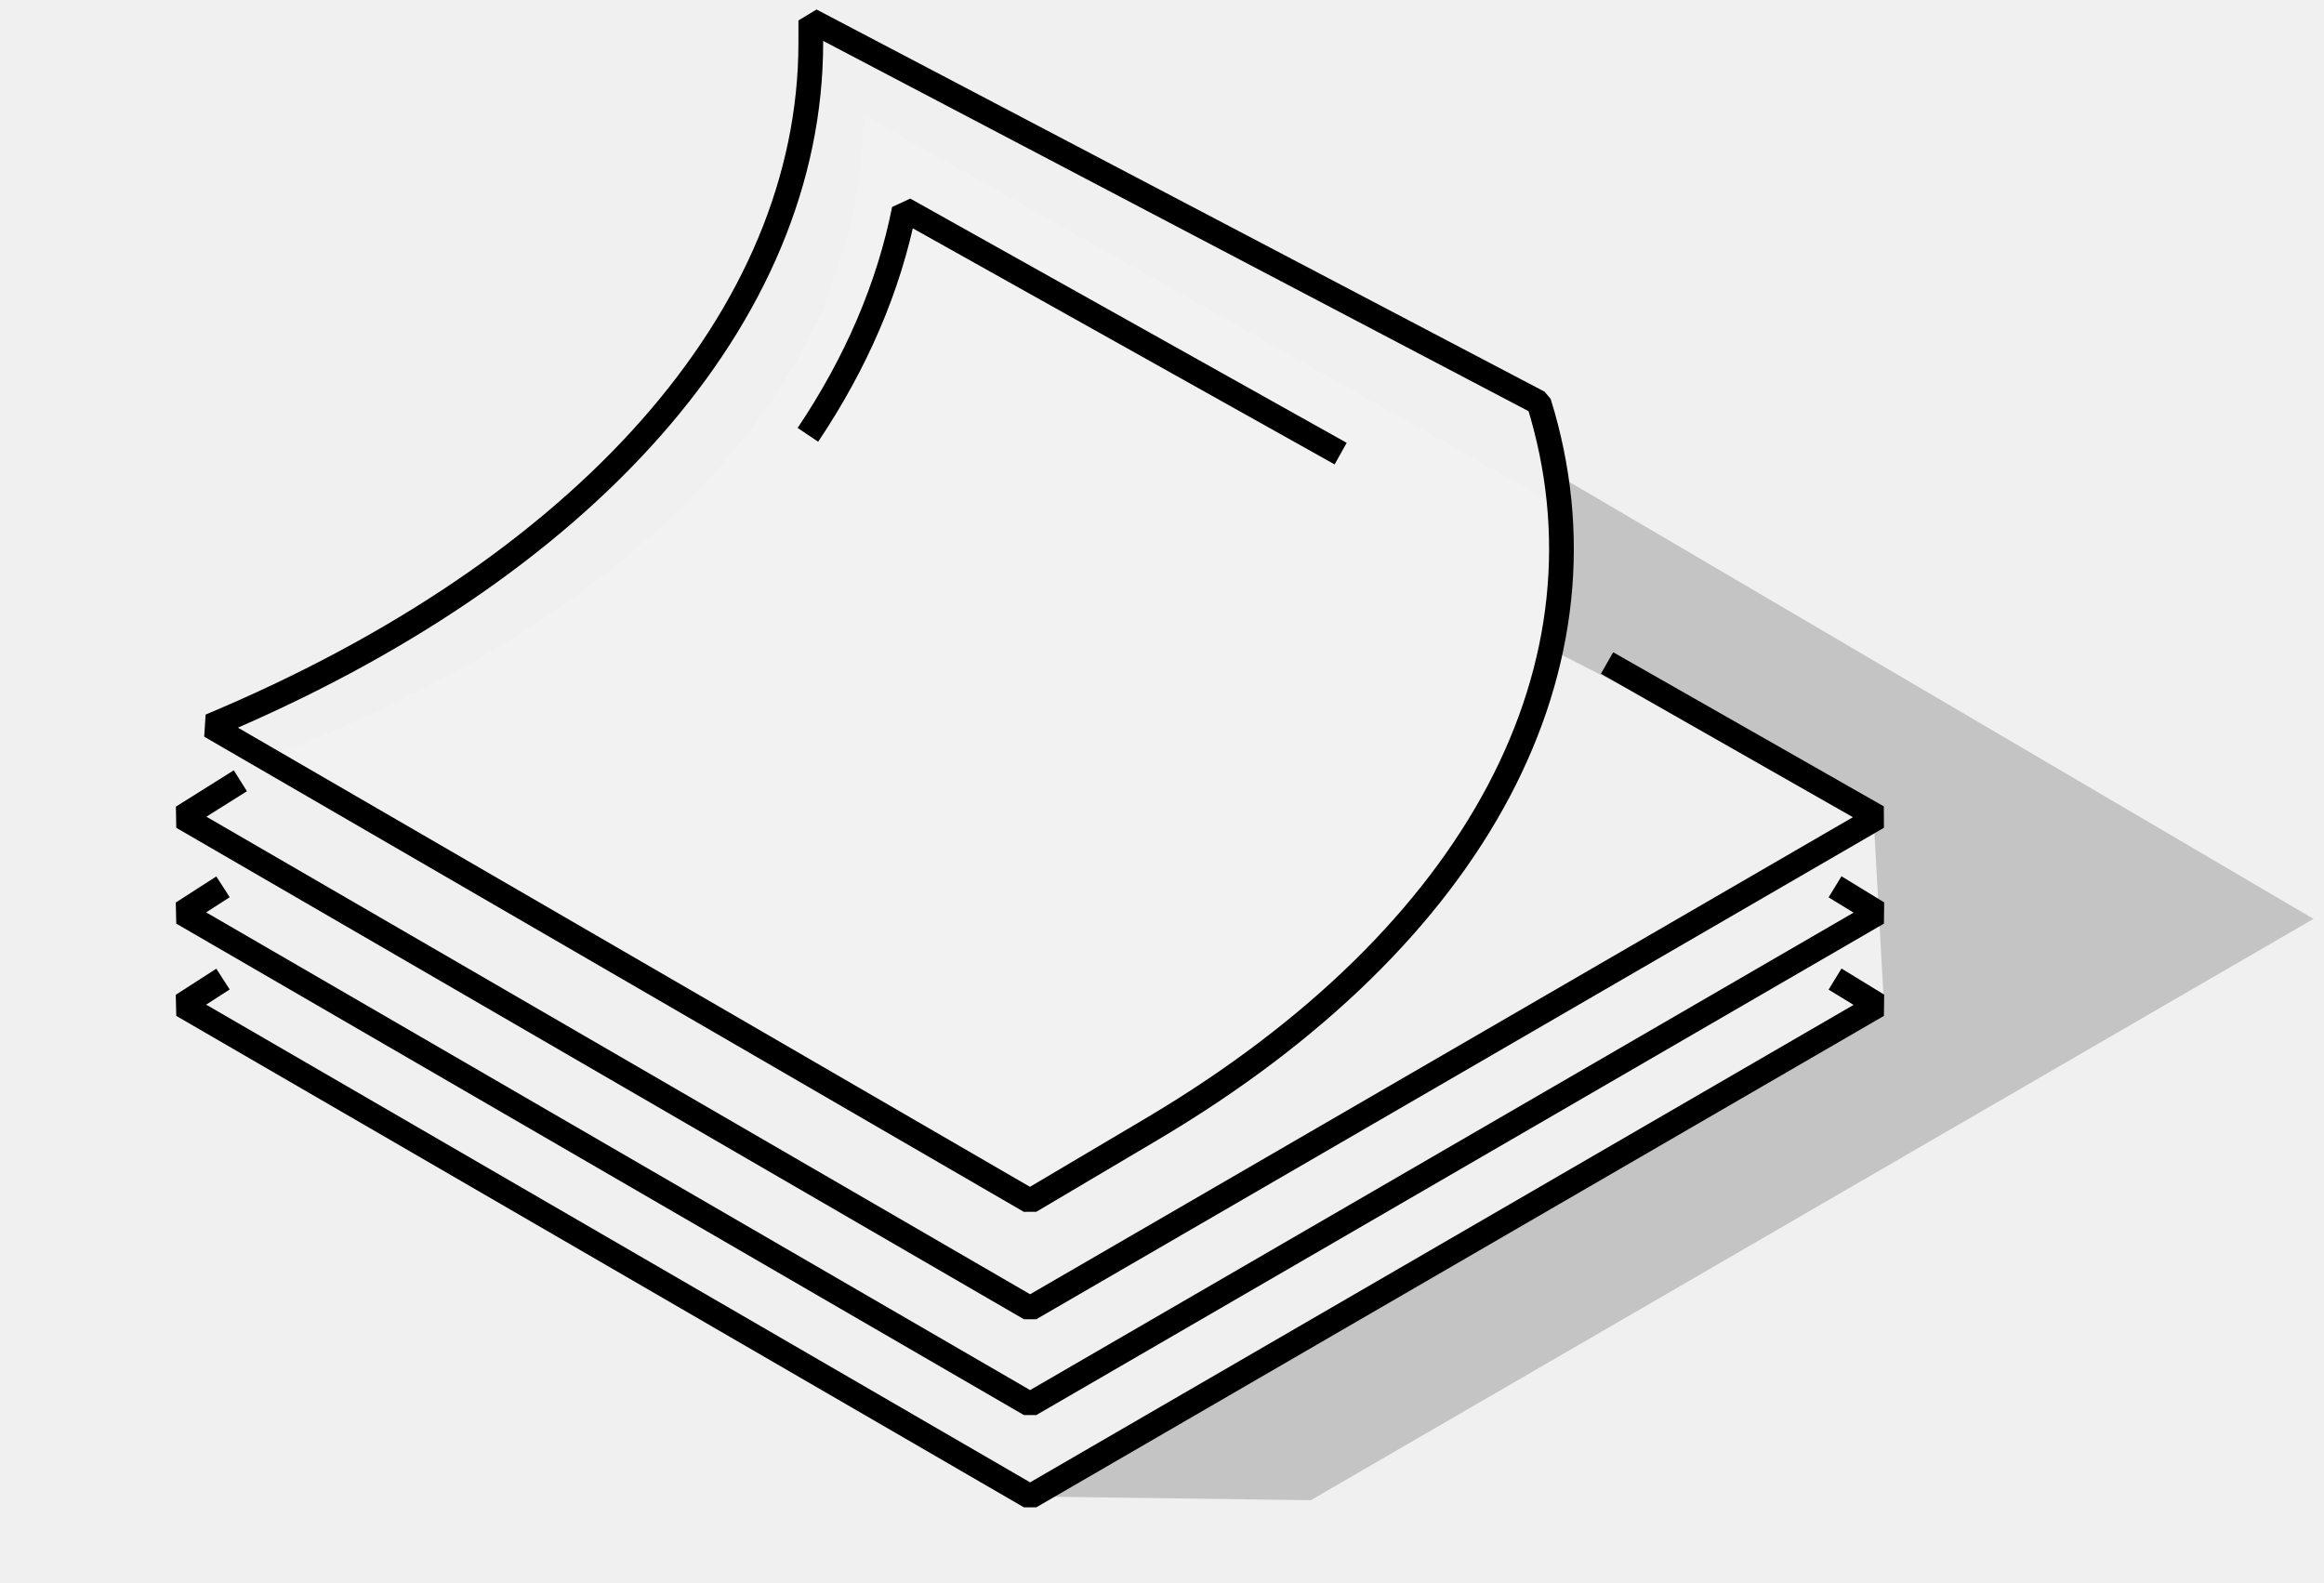
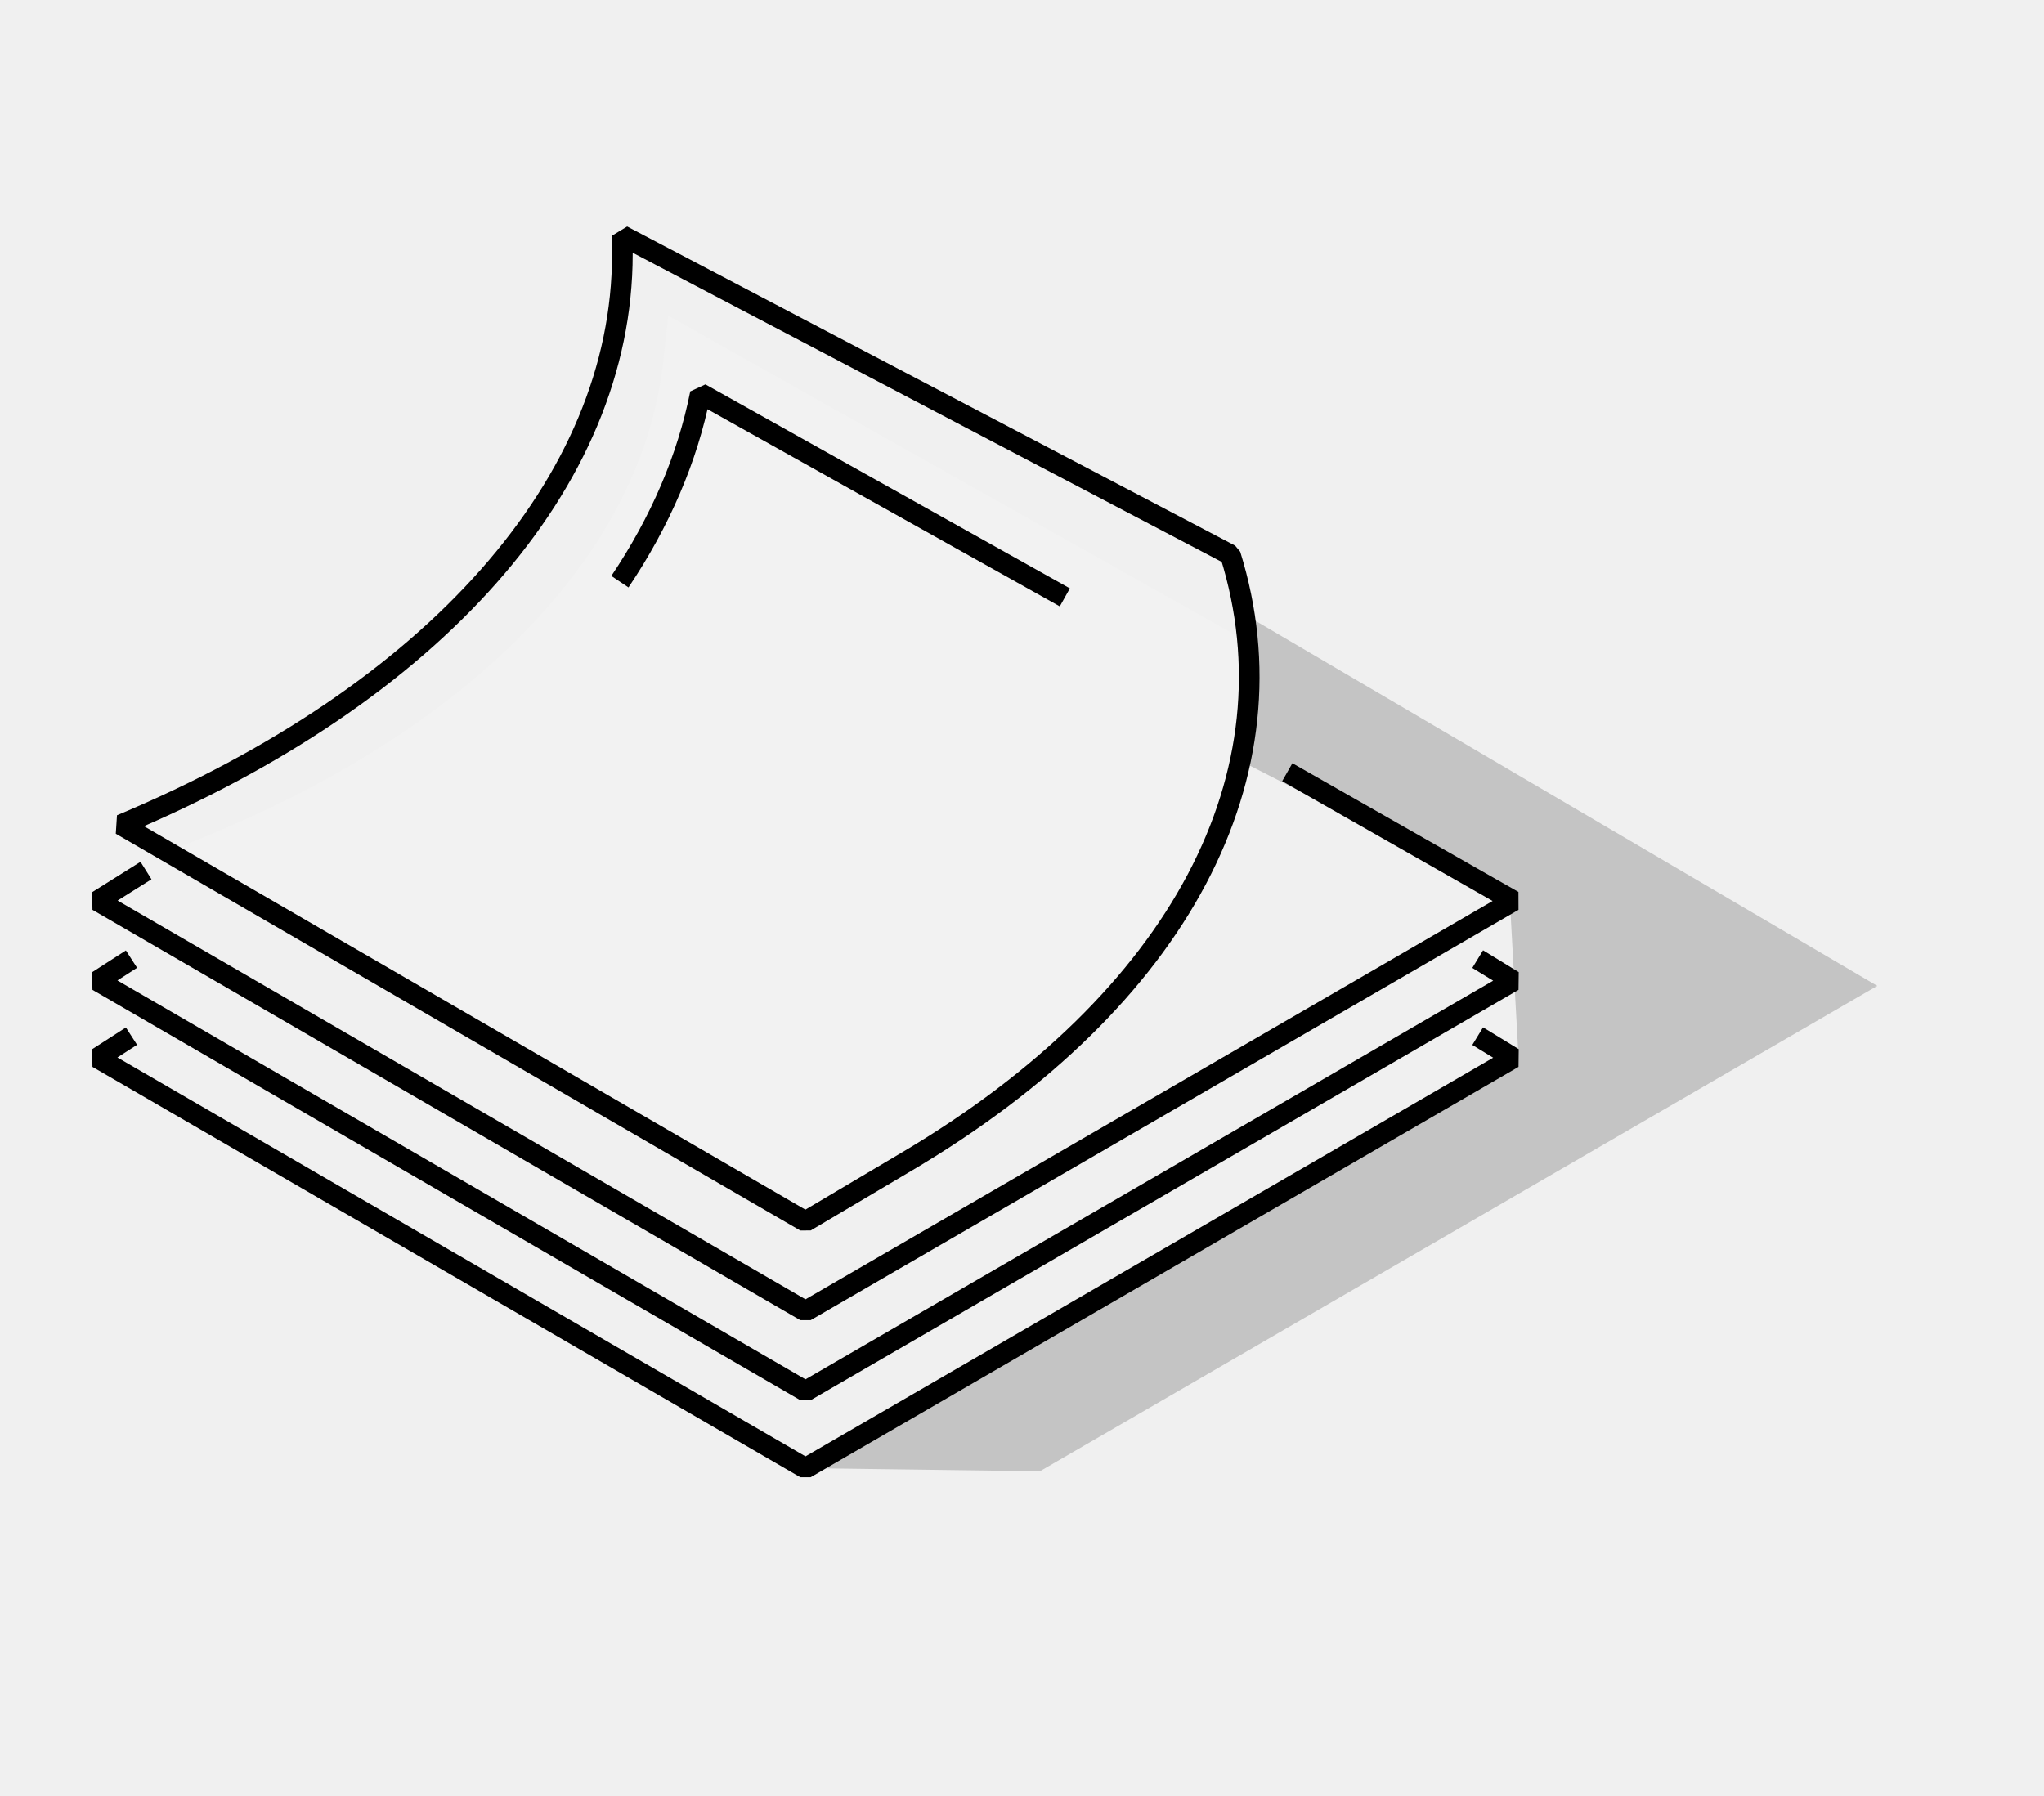
- <svg xmlns="http://www.w3.org/2000/svg" width="94" height="64" viewBox="0 0 94 64" fill="none">
-   <path d="M76.231 40.438L93.576 37.169L53.017 60.684L41.576 60.531L76.231 40.438Z" fill="#C4C4C4" />
-   <path d="M63.127 19.29L93.577 37.169L76.244 41.403L75.775 32.934L62.658 26.23L63.127 19.29Z" fill="#C4C4C4" />
-   <path d="M65.001 26.818L75.949 33.052L41.665 52.931L7.38 33.052L9.722 31.582M9.02 35.872L7.38 36.928L41.665 56.807L75.949 36.928L74.223 35.872M9.02 39.604L7.38 40.66L41.665 60.539L75.949 40.66L74.223 39.604" stroke="black" stroke-linejoin="bevel" />
-   <path d="M35.019 4.705L62.591 20.231C64.127 28.927 59.317 37.6 49.326 44.147L41.665 49.167L10.133 30.884C24.517 25.673 33.69 16.763 34.772 6.949L35.019 4.705Z" fill="#F2F2F2" />
-   <path d="M41.662 48.587L8.51 29.366C23.627 23.039 32.795 12.801 32.795 1.721L32.795 0.827L62.244 16.287C65.536 26.861 59.838 37.823 46.588 45.67L41.662 48.587Z" stroke="black" stroke-linejoin="bevel" />
-   <path d="M54.226 18.349L36.574 8.469C35.949 11.614 34.63 14.678 32.677 17.589" stroke="black" stroke-linejoin="bevel" />
+ <svg xmlns="http://www.w3.org/2000/svg" width="99" height="87" viewBox="0 0 99 87" fill="none">
+   <g clip-path="url(#clip0)">
+     <path d="M73.58 51.026L90.925 47.757L50.365 71.272L38.925 71.119L73.58 51.026Z" fill="#C4C4C4" />
+     <path d="M60.476 29.878L90.925 47.757L73.592 51.991L73.124 43.523L60.007 36.818L60.476 29.878Z" fill="#C4C4C4" />
+     <path d="M62.349 37.406L73.298 43.641L39.013 63.519L4.729 43.641L7.071 42.17M6.368 46.461L4.729 47.517L39.013 67.395L73.298 47.517L71.571 46.461M6.368 50.193L4.729 51.249L39.013 71.127L73.298 51.249L71.571 50.193" stroke="black" stroke-linejoin="bevel" />
+     <path d="M32.368 15.293L59.939 30.819C61.476 39.516 56.666 48.188 46.674 54.735L39.014 59.755L7.481 41.472C21.866 36.262 31.039 27.351 32.121 17.537L32.368 15.293Z" fill="#F2F2F2" />
+     <path d="M39.011 59.176L5.859 39.954C20.975 33.627 30.144 23.389 30.144 12.31L30.144 11.416L59.592 26.875C62.884 37.45 57.187 48.411 43.937 56.258L39.011 59.176Z" stroke="black" stroke-linejoin="bevel" />
+     <path d="M51.575 28.938L33.922 19.057C33.297 22.203 31.979 25.266 30.025 28.178" stroke="black" stroke-linejoin="bevel" />
+   </g>
+   <defs>
+     <clipPath id="clip0">
+       <rect width="99" height="87" fill="white" />
+     </clipPath>
+   </defs>
</svg>
